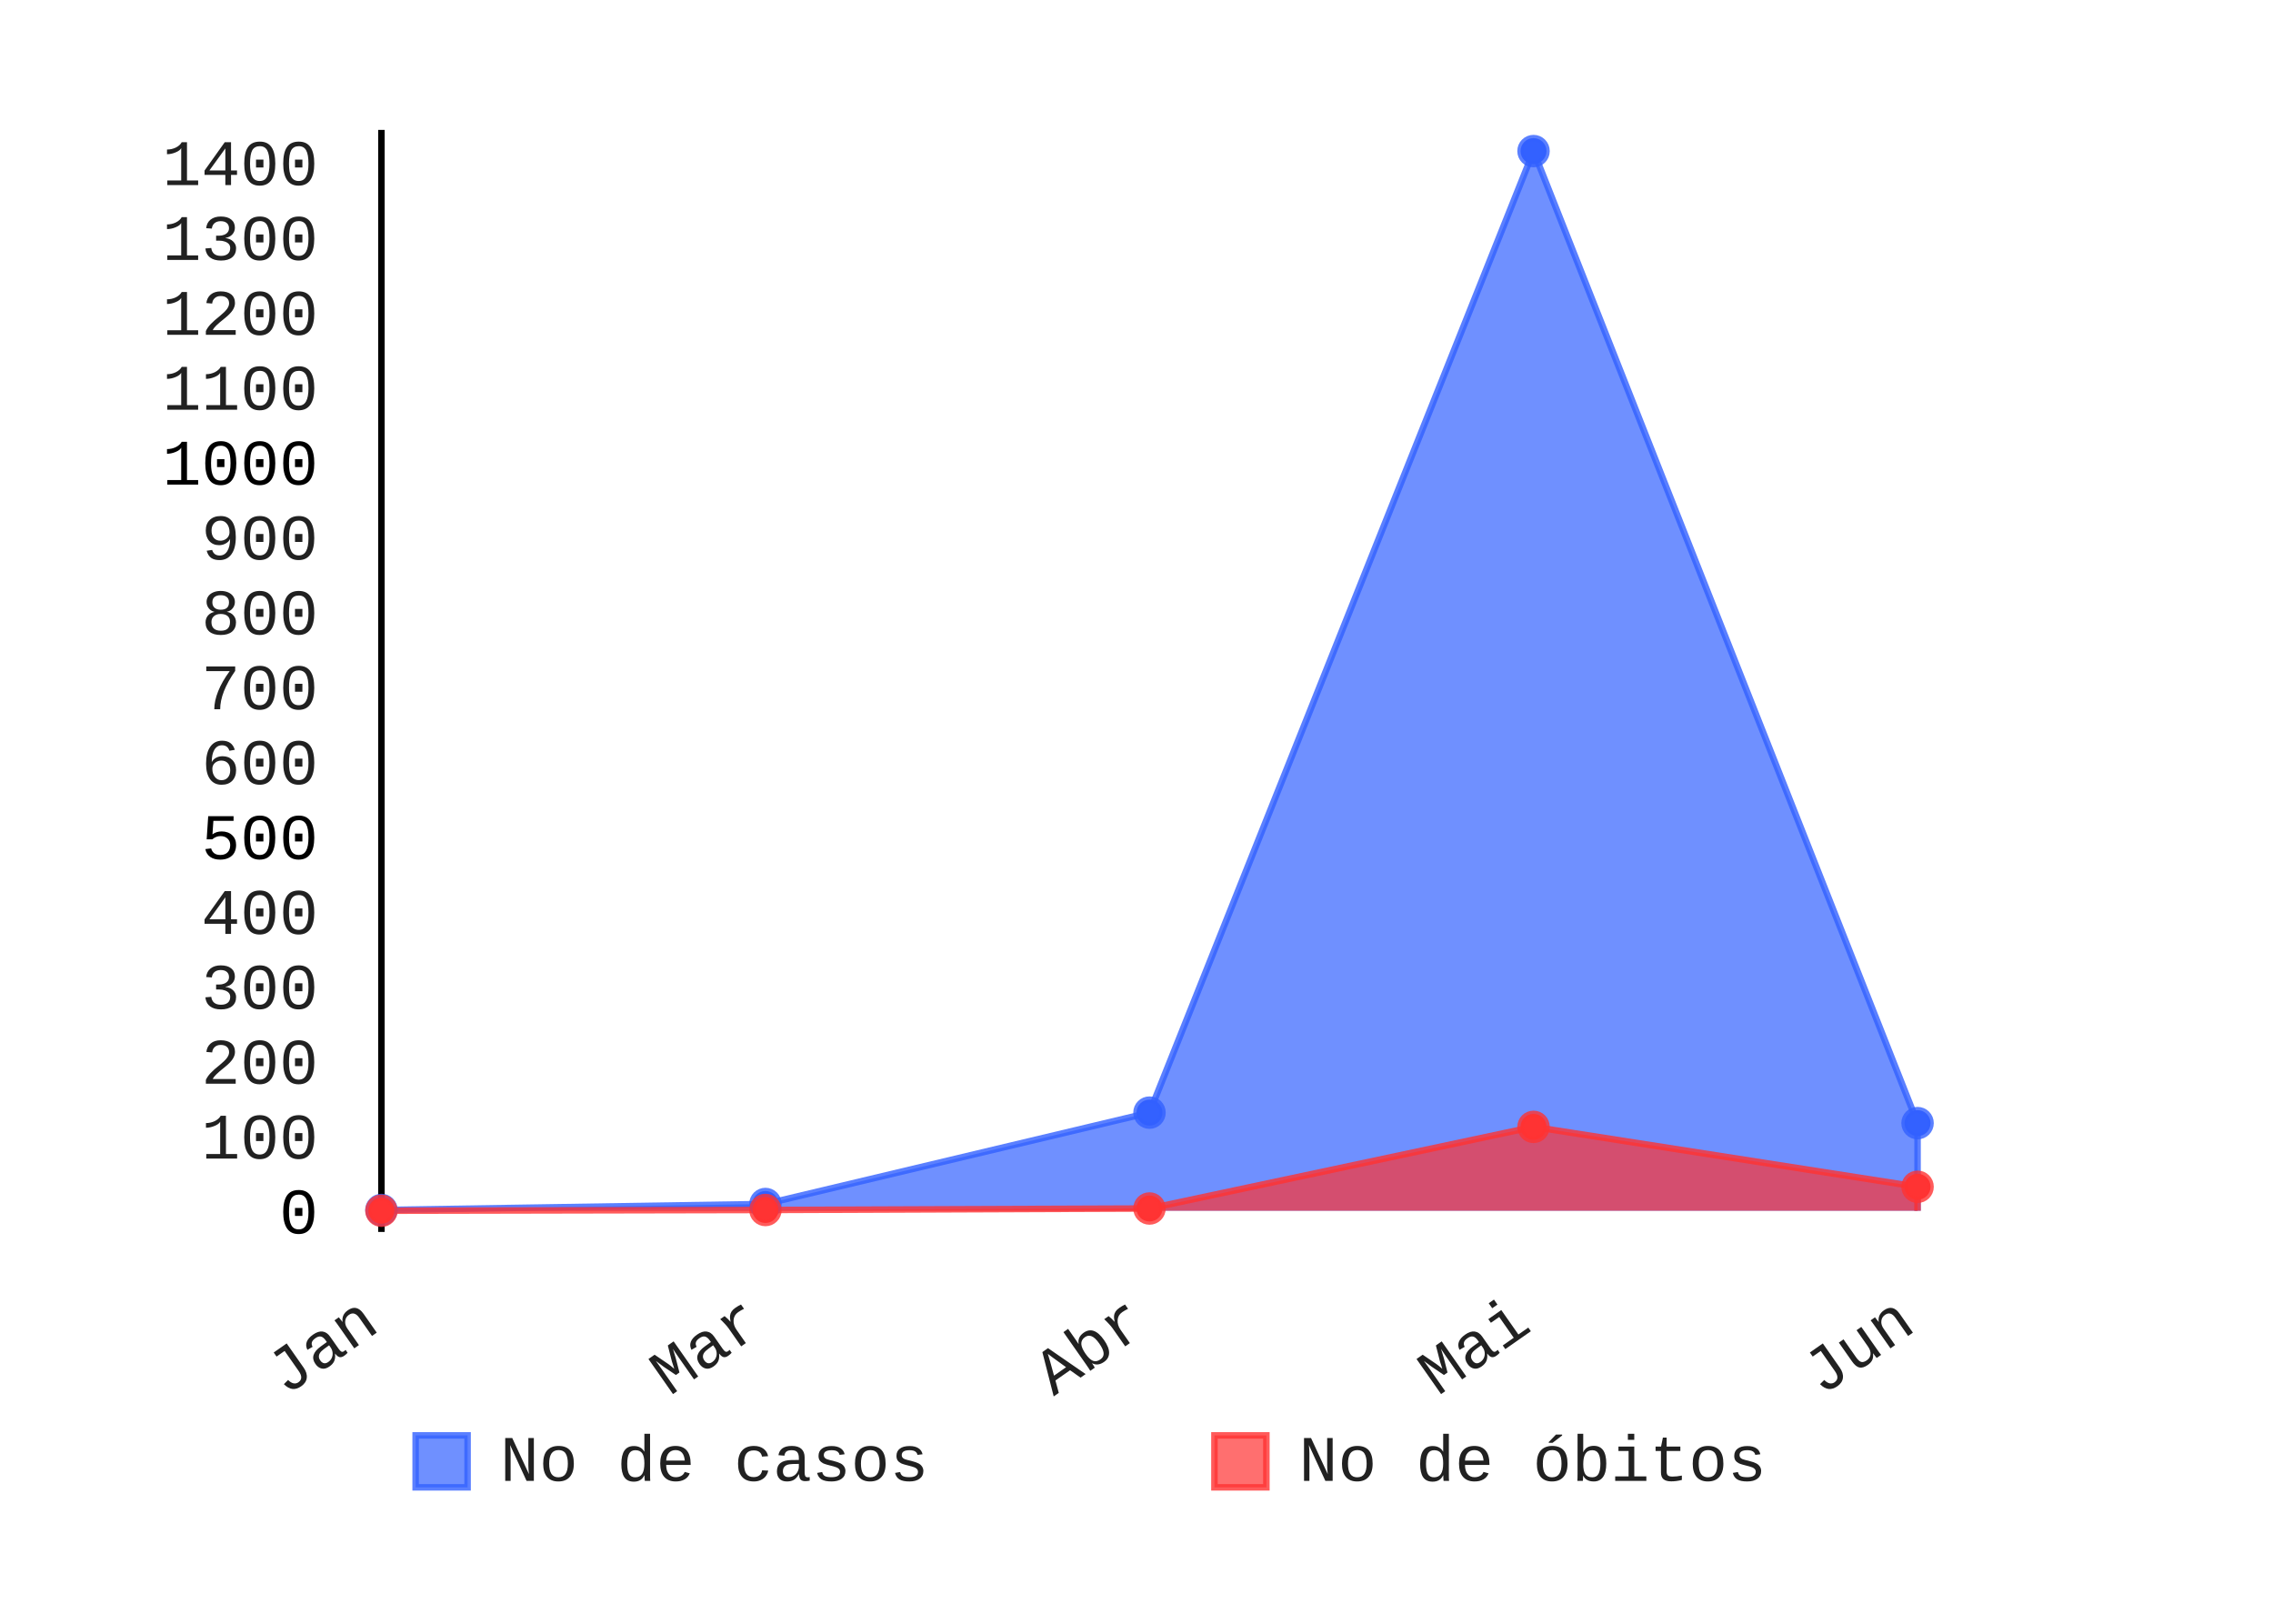
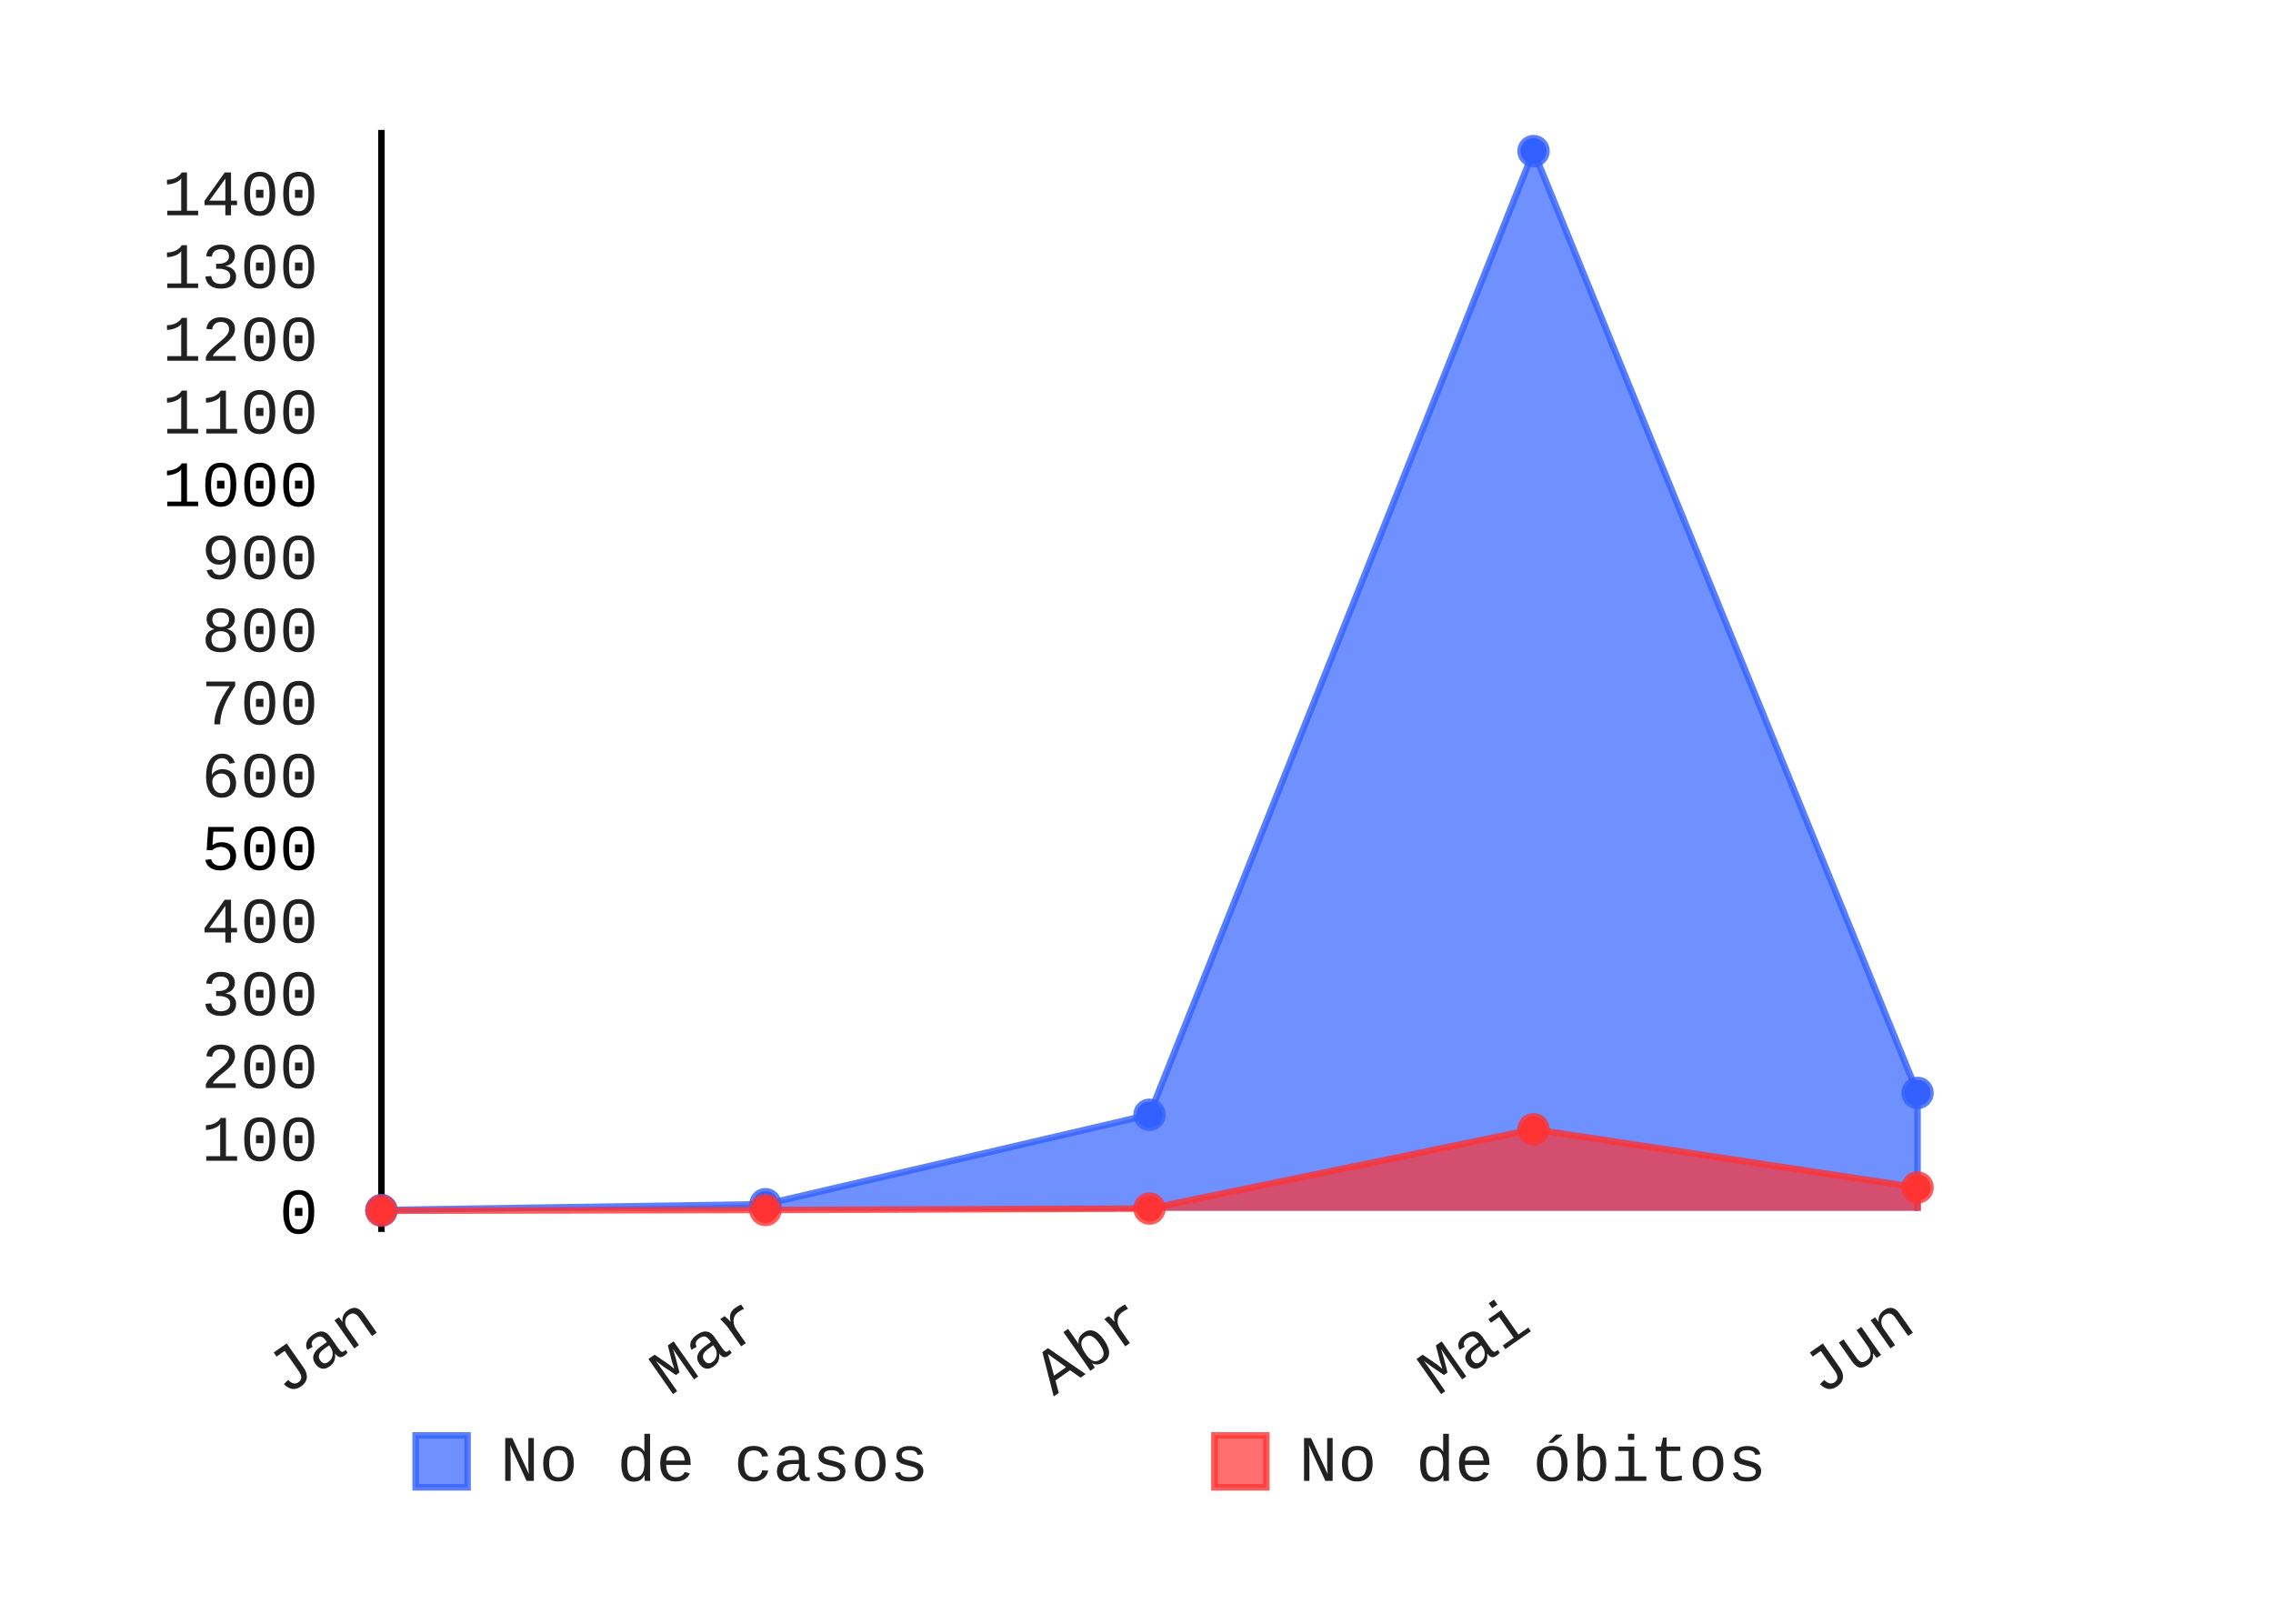
- <svg xmlns="http://www.w3.org/2000/svg" class="pygal-chart" height="250" id="chart-568823a1-7dd6-43f9-8740-ef4eba43254d" viewBox="0 0 350 250" width="350">
+ <svg xmlns="http://www.w3.org/2000/svg" class="pygal-chart" height="250" id="chart-33303c99-e180-4e54-beb0-1e486b801a0d" viewBox="0 0 350 250" width="350">
  <defs>
-     <style type="text/css">#chart-568823a1-7dd6-43f9-8740-ef4eba43254d{-webkit-user-select:none;-webkit-font-smoothing:antialiased;font-family:Consolas,"Liberation Mono",Menlo,Courier,monospace}#chart-568823a1-7dd6-43f9-8740-ef4eba43254d .title{font-family:Consolas,"Liberation Mono",Menlo,Courier,monospace;font-size:8px}#chart-568823a1-7dd6-43f9-8740-ef4eba43254d .legends .legend text{font-family:Consolas,"Liberation Mono",Menlo,Courier,monospace;font-size:10px}#chart-568823a1-7dd6-43f9-8740-ef4eba43254d .axis text{font-family:Consolas,"Liberation Mono",Menlo,Courier,monospace;font-size:10px}#chart-568823a1-7dd6-43f9-8740-ef4eba43254d .axis text.major{font-family:Consolas,"Liberation Mono",Menlo,Courier,monospace;font-size:10px}#chart-568823a1-7dd6-43f9-8740-ef4eba43254d .text-overlay text.value{font-family:Consolas,"Liberation Mono",Menlo,Courier,monospace;font-size:16px}#chart-568823a1-7dd6-43f9-8740-ef4eba43254d .text-overlay text.label{font-family:Consolas,"Liberation Mono",Menlo,Courier,monospace;font-size:10px}#chart-568823a1-7dd6-43f9-8740-ef4eba43254d .tooltip{font-family:Consolas,"Liberation Mono",Menlo,Courier,monospace;font-size:12px}#chart-568823a1-7dd6-43f9-8740-ef4eba43254d text.no_data{font-family:Consolas,"Liberation Mono",Menlo,Courier,monospace;font-size:64px}
- #chart-568823a1-7dd6-43f9-8740-ef4eba43254d{background-color:transparent}#chart-568823a1-7dd6-43f9-8740-ef4eba43254d path,#chart-568823a1-7dd6-43f9-8740-ef4eba43254d line,#chart-568823a1-7dd6-43f9-8740-ef4eba43254d rect,#chart-568823a1-7dd6-43f9-8740-ef4eba43254d circle{-webkit-transition:150ms;-moz-transition:150ms;transition:150ms}#chart-568823a1-7dd6-43f9-8740-ef4eba43254d .graph &gt; .background{fill:transparent}#chart-568823a1-7dd6-43f9-8740-ef4eba43254d .plot &gt; .background{fill:rgba(255,255,255,1)}#chart-568823a1-7dd6-43f9-8740-ef4eba43254d .graph{fill:rgba(0,0,0,.87)}#chart-568823a1-7dd6-43f9-8740-ef4eba43254d text.no_data{fill:rgba(0,0,0,1)}#chart-568823a1-7dd6-43f9-8740-ef4eba43254d .title{fill:rgba(0,0,0,1)}#chart-568823a1-7dd6-43f9-8740-ef4eba43254d .legends .legend text{fill:rgba(0,0,0,.87)}#chart-568823a1-7dd6-43f9-8740-ef4eba43254d .legends .legend:hover text{fill:rgba(0,0,0,1)}#chart-568823a1-7dd6-43f9-8740-ef4eba43254d .axis .line{stroke:rgba(0,0,0,1)}#chart-568823a1-7dd6-43f9-8740-ef4eba43254d .axis .guide.line{stroke:rgba(0,0,0,.54)}#chart-568823a1-7dd6-43f9-8740-ef4eba43254d .axis .major.line{stroke:rgba(0,0,0,.87)}#chart-568823a1-7dd6-43f9-8740-ef4eba43254d .axis text.major{fill:rgba(0,0,0,1)}#chart-568823a1-7dd6-43f9-8740-ef4eba43254d .axis.y .guides:hover .guide.line,#chart-568823a1-7dd6-43f9-8740-ef4eba43254d .line-graph .axis.x .guides:hover .guide.line,#chart-568823a1-7dd6-43f9-8740-ef4eba43254d .stackedline-graph .axis.x .guides:hover .guide.line,#chart-568823a1-7dd6-43f9-8740-ef4eba43254d .xy-graph .axis.x .guides:hover .guide.line{stroke:rgba(0,0,0,1)}#chart-568823a1-7dd6-43f9-8740-ef4eba43254d .axis .guides:hover text{fill:rgba(0,0,0,1)}#chart-568823a1-7dd6-43f9-8740-ef4eba43254d .reactive{fill-opacity:.7;stroke-opacity:.8}#chart-568823a1-7dd6-43f9-8740-ef4eba43254d .ci{stroke:rgba(0,0,0,.87)}#chart-568823a1-7dd6-43f9-8740-ef4eba43254d .reactive.active,#chart-568823a1-7dd6-43f9-8740-ef4eba43254d .active .reactive{fill-opacity:.8;stroke-opacity:.9;stroke-width:4}#chart-568823a1-7dd6-43f9-8740-ef4eba43254d .ci .reactive.active{stroke-width:1.5}#chart-568823a1-7dd6-43f9-8740-ef4eba43254d .series text{fill:rgba(0,0,0,1)}#chart-568823a1-7dd6-43f9-8740-ef4eba43254d .tooltip rect{fill:rgba(255,255,255,1);stroke:rgba(0,0,0,1);-webkit-transition:opacity 150ms;-moz-transition:opacity 150ms;transition:opacity 150ms}#chart-568823a1-7dd6-43f9-8740-ef4eba43254d .tooltip .label{fill:rgba(0,0,0,.87)}#chart-568823a1-7dd6-43f9-8740-ef4eba43254d .tooltip .label{fill:rgba(0,0,0,.87)}#chart-568823a1-7dd6-43f9-8740-ef4eba43254d .tooltip .legend{font-size:.8em;fill:rgba(0,0,0,.54)}#chart-568823a1-7dd6-43f9-8740-ef4eba43254d .tooltip .x_label{font-size:.6em;fill:rgba(0,0,0,1)}#chart-568823a1-7dd6-43f9-8740-ef4eba43254d .tooltip .xlink{font-size:.5em;text-decoration:underline}#chart-568823a1-7dd6-43f9-8740-ef4eba43254d .tooltip .value{font-size:1.5em}#chart-568823a1-7dd6-43f9-8740-ef4eba43254d .bound{font-size:.5em}#chart-568823a1-7dd6-43f9-8740-ef4eba43254d .max-value{font-size:.75em;fill:rgba(0,0,0,.54)}#chart-568823a1-7dd6-43f9-8740-ef4eba43254d .map-element{fill:rgba(255,255,255,1);stroke:rgba(0,0,0,.54) !important}#chart-568823a1-7dd6-43f9-8740-ef4eba43254d .map-element .reactive{fill-opacity:inherit;stroke-opacity:inherit}#chart-568823a1-7dd6-43f9-8740-ef4eba43254d .color-0,#chart-568823a1-7dd6-43f9-8740-ef4eba43254d .color-0 a:visited{stroke:#3361FF;fill:#3361FF}#chart-568823a1-7dd6-43f9-8740-ef4eba43254d .color-1,#chart-568823a1-7dd6-43f9-8740-ef4eba43254d .color-1 a:visited{stroke:#FF3333;fill:#FF3333}#chart-568823a1-7dd6-43f9-8740-ef4eba43254d .text-overlay .color-0 text{fill:black}#chart-568823a1-7dd6-43f9-8740-ef4eba43254d .text-overlay .color-1 text{fill:black}
- #chart-568823a1-7dd6-43f9-8740-ef4eba43254d text.no_data{text-anchor:middle}#chart-568823a1-7dd6-43f9-8740-ef4eba43254d .guide.line{fill:none}#chart-568823a1-7dd6-43f9-8740-ef4eba43254d .centered{text-anchor:middle}#chart-568823a1-7dd6-43f9-8740-ef4eba43254d .title{text-anchor:middle}#chart-568823a1-7dd6-43f9-8740-ef4eba43254d .legends .legend text{fill-opacity:1}#chart-568823a1-7dd6-43f9-8740-ef4eba43254d .axis.x text{text-anchor:middle}#chart-568823a1-7dd6-43f9-8740-ef4eba43254d .axis.x:not(.web) text[transform]{text-anchor:start}#chart-568823a1-7dd6-43f9-8740-ef4eba43254d .axis.x:not(.web) text[transform].backwards{text-anchor:end}#chart-568823a1-7dd6-43f9-8740-ef4eba43254d .axis.y text{text-anchor:end}#chart-568823a1-7dd6-43f9-8740-ef4eba43254d .axis.y text[transform].backwards{text-anchor:start}#chart-568823a1-7dd6-43f9-8740-ef4eba43254d .axis.y2 text{text-anchor:start}#chart-568823a1-7dd6-43f9-8740-ef4eba43254d .axis.y2 text[transform].backwards{text-anchor:end}#chart-568823a1-7dd6-43f9-8740-ef4eba43254d .axis .guide.line{stroke-dasharray:4,4}#chart-568823a1-7dd6-43f9-8740-ef4eba43254d .axis .major.guide.line{stroke-dasharray:6,6}#chart-568823a1-7dd6-43f9-8740-ef4eba43254d .horizontal .axis.y .guide.line,#chart-568823a1-7dd6-43f9-8740-ef4eba43254d .horizontal .axis.y2 .guide.line,#chart-568823a1-7dd6-43f9-8740-ef4eba43254d .vertical .axis.x .guide.line{opacity:0}#chart-568823a1-7dd6-43f9-8740-ef4eba43254d .horizontal .axis.always_show .guide.line,#chart-568823a1-7dd6-43f9-8740-ef4eba43254d .vertical .axis.always_show .guide.line{opacity:1 !important}#chart-568823a1-7dd6-43f9-8740-ef4eba43254d .axis.y .guides:hover .guide.line,#chart-568823a1-7dd6-43f9-8740-ef4eba43254d .axis.y2 .guides:hover .guide.line,#chart-568823a1-7dd6-43f9-8740-ef4eba43254d .axis.x .guides:hover .guide.line{opacity:1}#chart-568823a1-7dd6-43f9-8740-ef4eba43254d .axis .guides:hover text{opacity:1}#chart-568823a1-7dd6-43f9-8740-ef4eba43254d .nofill{fill:none}#chart-568823a1-7dd6-43f9-8740-ef4eba43254d .subtle-fill{fill-opacity:.2}#chart-568823a1-7dd6-43f9-8740-ef4eba43254d .dot{stroke-width:1px;fill-opacity:1}#chart-568823a1-7dd6-43f9-8740-ef4eba43254d .dot.active{stroke-width:5px}#chart-568823a1-7dd6-43f9-8740-ef4eba43254d .dot.negative{fill:transparent}#chart-568823a1-7dd6-43f9-8740-ef4eba43254d text,#chart-568823a1-7dd6-43f9-8740-ef4eba43254d tspan{stroke:none !important}#chart-568823a1-7dd6-43f9-8740-ef4eba43254d .series text.active{opacity:1}#chart-568823a1-7dd6-43f9-8740-ef4eba43254d .tooltip rect{fill-opacity:.95;stroke-width:.5}#chart-568823a1-7dd6-43f9-8740-ef4eba43254d .tooltip text{fill-opacity:1}#chart-568823a1-7dd6-43f9-8740-ef4eba43254d .showable{visibility:hidden}#chart-568823a1-7dd6-43f9-8740-ef4eba43254d .showable.shown{visibility:visible}#chart-568823a1-7dd6-43f9-8740-ef4eba43254d .gauge-background{fill:rgba(229,229,229,1);stroke:none}#chart-568823a1-7dd6-43f9-8740-ef4eba43254d .bg-lines{stroke:transparent;stroke-width:2px}</style>
+     <style type="text/css">#chart-33303c99-e180-4e54-beb0-1e486b801a0d{-webkit-user-select:none;-webkit-font-smoothing:antialiased;font-family:Consolas,"Liberation Mono",Menlo,Courier,monospace}#chart-33303c99-e180-4e54-beb0-1e486b801a0d .title{font-family:Consolas,"Liberation Mono",Menlo,Courier,monospace;font-size:8px}#chart-33303c99-e180-4e54-beb0-1e486b801a0d .legends .legend text{font-family:Consolas,"Liberation Mono",Menlo,Courier,monospace;font-size:10px}#chart-33303c99-e180-4e54-beb0-1e486b801a0d .axis text{font-family:Consolas,"Liberation Mono",Menlo,Courier,monospace;font-size:10px}#chart-33303c99-e180-4e54-beb0-1e486b801a0d .axis text.major{font-family:Consolas,"Liberation Mono",Menlo,Courier,monospace;font-size:10px}#chart-33303c99-e180-4e54-beb0-1e486b801a0d .text-overlay text.value{font-family:Consolas,"Liberation Mono",Menlo,Courier,monospace;font-size:16px}#chart-33303c99-e180-4e54-beb0-1e486b801a0d .text-overlay text.label{font-family:Consolas,"Liberation Mono",Menlo,Courier,monospace;font-size:10px}#chart-33303c99-e180-4e54-beb0-1e486b801a0d .tooltip{font-family:Consolas,"Liberation Mono",Menlo,Courier,monospace;font-size:12px}#chart-33303c99-e180-4e54-beb0-1e486b801a0d text.no_data{font-family:Consolas,"Liberation Mono",Menlo,Courier,monospace;font-size:64px}
+ #chart-33303c99-e180-4e54-beb0-1e486b801a0d{background-color:transparent}#chart-33303c99-e180-4e54-beb0-1e486b801a0d path,#chart-33303c99-e180-4e54-beb0-1e486b801a0d line,#chart-33303c99-e180-4e54-beb0-1e486b801a0d rect,#chart-33303c99-e180-4e54-beb0-1e486b801a0d circle{-webkit-transition:150ms;-moz-transition:150ms;transition:150ms}#chart-33303c99-e180-4e54-beb0-1e486b801a0d .graph &gt; .background{fill:transparent}#chart-33303c99-e180-4e54-beb0-1e486b801a0d .plot &gt; .background{fill:rgba(255,255,255,1)}#chart-33303c99-e180-4e54-beb0-1e486b801a0d .graph{fill:rgba(0,0,0,.87)}#chart-33303c99-e180-4e54-beb0-1e486b801a0d text.no_data{fill:rgba(0,0,0,1)}#chart-33303c99-e180-4e54-beb0-1e486b801a0d .title{fill:rgba(0,0,0,1)}#chart-33303c99-e180-4e54-beb0-1e486b801a0d .legends .legend text{fill:rgba(0,0,0,.87)}#chart-33303c99-e180-4e54-beb0-1e486b801a0d .legends .legend:hover text{fill:rgba(0,0,0,1)}#chart-33303c99-e180-4e54-beb0-1e486b801a0d .axis .line{stroke:rgba(0,0,0,1)}#chart-33303c99-e180-4e54-beb0-1e486b801a0d .axis .guide.line{stroke:rgba(0,0,0,.54)}#chart-33303c99-e180-4e54-beb0-1e486b801a0d .axis .major.line{stroke:rgba(0,0,0,.87)}#chart-33303c99-e180-4e54-beb0-1e486b801a0d .axis text.major{fill:rgba(0,0,0,1)}#chart-33303c99-e180-4e54-beb0-1e486b801a0d .axis.y .guides:hover .guide.line,#chart-33303c99-e180-4e54-beb0-1e486b801a0d .line-graph .axis.x .guides:hover .guide.line,#chart-33303c99-e180-4e54-beb0-1e486b801a0d .stackedline-graph .axis.x .guides:hover .guide.line,#chart-33303c99-e180-4e54-beb0-1e486b801a0d .xy-graph .axis.x .guides:hover .guide.line{stroke:rgba(0,0,0,1)}#chart-33303c99-e180-4e54-beb0-1e486b801a0d .axis .guides:hover text{fill:rgba(0,0,0,1)}#chart-33303c99-e180-4e54-beb0-1e486b801a0d .reactive{fill-opacity:.7;stroke-opacity:.8}#chart-33303c99-e180-4e54-beb0-1e486b801a0d .ci{stroke:rgba(0,0,0,.87)}#chart-33303c99-e180-4e54-beb0-1e486b801a0d .reactive.active,#chart-33303c99-e180-4e54-beb0-1e486b801a0d .active .reactive{fill-opacity:.8;stroke-opacity:.9;stroke-width:4}#chart-33303c99-e180-4e54-beb0-1e486b801a0d .ci .reactive.active{stroke-width:1.5}#chart-33303c99-e180-4e54-beb0-1e486b801a0d .series text{fill:rgba(0,0,0,1)}#chart-33303c99-e180-4e54-beb0-1e486b801a0d .tooltip rect{fill:rgba(255,255,255,1);stroke:rgba(0,0,0,1);-webkit-transition:opacity 150ms;-moz-transition:opacity 150ms;transition:opacity 150ms}#chart-33303c99-e180-4e54-beb0-1e486b801a0d .tooltip .label{fill:rgba(0,0,0,.87)}#chart-33303c99-e180-4e54-beb0-1e486b801a0d .tooltip .label{fill:rgba(0,0,0,.87)}#chart-33303c99-e180-4e54-beb0-1e486b801a0d .tooltip .legend{font-size:.8em;fill:rgba(0,0,0,.54)}#chart-33303c99-e180-4e54-beb0-1e486b801a0d .tooltip .x_label{font-size:.6em;fill:rgba(0,0,0,1)}#chart-33303c99-e180-4e54-beb0-1e486b801a0d .tooltip .xlink{font-size:.5em;text-decoration:underline}#chart-33303c99-e180-4e54-beb0-1e486b801a0d .tooltip .value{font-size:1.5em}#chart-33303c99-e180-4e54-beb0-1e486b801a0d .bound{font-size:.5em}#chart-33303c99-e180-4e54-beb0-1e486b801a0d .max-value{font-size:.75em;fill:rgba(0,0,0,.54)}#chart-33303c99-e180-4e54-beb0-1e486b801a0d .map-element{fill:rgba(255,255,255,1);stroke:rgba(0,0,0,.54) !important}#chart-33303c99-e180-4e54-beb0-1e486b801a0d .map-element .reactive{fill-opacity:inherit;stroke-opacity:inherit}#chart-33303c99-e180-4e54-beb0-1e486b801a0d .color-0,#chart-33303c99-e180-4e54-beb0-1e486b801a0d .color-0 a:visited{stroke:#3361FF;fill:#3361FF}#chart-33303c99-e180-4e54-beb0-1e486b801a0d .color-1,#chart-33303c99-e180-4e54-beb0-1e486b801a0d .color-1 a:visited{stroke:#FF3333;fill:#FF3333}#chart-33303c99-e180-4e54-beb0-1e486b801a0d .text-overlay .color-0 text{fill:black}#chart-33303c99-e180-4e54-beb0-1e486b801a0d .text-overlay .color-1 text{fill:black}
+ #chart-33303c99-e180-4e54-beb0-1e486b801a0d text.no_data{text-anchor:middle}#chart-33303c99-e180-4e54-beb0-1e486b801a0d .guide.line{fill:none}#chart-33303c99-e180-4e54-beb0-1e486b801a0d .centered{text-anchor:middle}#chart-33303c99-e180-4e54-beb0-1e486b801a0d .title{text-anchor:middle}#chart-33303c99-e180-4e54-beb0-1e486b801a0d .legends .legend text{fill-opacity:1}#chart-33303c99-e180-4e54-beb0-1e486b801a0d .axis.x text{text-anchor:middle}#chart-33303c99-e180-4e54-beb0-1e486b801a0d .axis.x:not(.web) text[transform]{text-anchor:start}#chart-33303c99-e180-4e54-beb0-1e486b801a0d .axis.x:not(.web) text[transform].backwards{text-anchor:end}#chart-33303c99-e180-4e54-beb0-1e486b801a0d .axis.y text{text-anchor:end}#chart-33303c99-e180-4e54-beb0-1e486b801a0d .axis.y text[transform].backwards{text-anchor:start}#chart-33303c99-e180-4e54-beb0-1e486b801a0d .axis.y2 text{text-anchor:start}#chart-33303c99-e180-4e54-beb0-1e486b801a0d .axis.y2 text[transform].backwards{text-anchor:end}#chart-33303c99-e180-4e54-beb0-1e486b801a0d .axis .guide.line{stroke-dasharray:4,4}#chart-33303c99-e180-4e54-beb0-1e486b801a0d .axis .major.guide.line{stroke-dasharray:6,6}#chart-33303c99-e180-4e54-beb0-1e486b801a0d .horizontal .axis.y .guide.line,#chart-33303c99-e180-4e54-beb0-1e486b801a0d .horizontal .axis.y2 .guide.line,#chart-33303c99-e180-4e54-beb0-1e486b801a0d .vertical .axis.x .guide.line{opacity:0}#chart-33303c99-e180-4e54-beb0-1e486b801a0d .horizontal .axis.always_show .guide.line,#chart-33303c99-e180-4e54-beb0-1e486b801a0d .vertical .axis.always_show .guide.line{opacity:1 !important}#chart-33303c99-e180-4e54-beb0-1e486b801a0d .axis.y .guides:hover .guide.line,#chart-33303c99-e180-4e54-beb0-1e486b801a0d .axis.y2 .guides:hover .guide.line,#chart-33303c99-e180-4e54-beb0-1e486b801a0d .axis.x .guides:hover .guide.line{opacity:1}#chart-33303c99-e180-4e54-beb0-1e486b801a0d .axis .guides:hover text{opacity:1}#chart-33303c99-e180-4e54-beb0-1e486b801a0d .nofill{fill:none}#chart-33303c99-e180-4e54-beb0-1e486b801a0d .subtle-fill{fill-opacity:.2}#chart-33303c99-e180-4e54-beb0-1e486b801a0d .dot{stroke-width:1px;fill-opacity:1}#chart-33303c99-e180-4e54-beb0-1e486b801a0d .dot.active{stroke-width:5px}#chart-33303c99-e180-4e54-beb0-1e486b801a0d .dot.negative{fill:transparent}#chart-33303c99-e180-4e54-beb0-1e486b801a0d text,#chart-33303c99-e180-4e54-beb0-1e486b801a0d tspan{stroke:none !important}#chart-33303c99-e180-4e54-beb0-1e486b801a0d .series text.active{opacity:1}#chart-33303c99-e180-4e54-beb0-1e486b801a0d .tooltip rect{fill-opacity:.95;stroke-width:.5}#chart-33303c99-e180-4e54-beb0-1e486b801a0d .tooltip text{fill-opacity:1}#chart-33303c99-e180-4e54-beb0-1e486b801a0d .showable{visibility:hidden}#chart-33303c99-e180-4e54-beb0-1e486b801a0d .showable.shown{visibility:visible}#chart-33303c99-e180-4e54-beb0-1e486b801a0d .gauge-background{fill:rgba(229,229,229,1);stroke:none}#chart-33303c99-e180-4e54-beb0-1e486b801a0d .bg-lines{stroke:transparent;stroke-width:2px}</style>
  </defs>
  <g class="graph line-graph vertical">
    <rect class="background" height="250" width="350" x="0" y="0" />
    <g class="plot" transform="translate(54, 20)">
      <rect class="background" height="169.676" width="246.0" x="0" y="0" />
      <g class="axis y">
        <g class="guides">
          <text class="major" x="-5" y="169.913">0</text>
        </g>
        <g class="guides">
-           <text class="" x="-5" y="158.383">100</text>
+           <text class="" x="-5" y="158.715">100</text>
        </g>
        <g class="guides">
-           <text class="" x="-5" y="146.853">200</text>
+           <text class="" x="-5" y="147.517">200</text>
        </g>
        <g class="guides">
-           <text class="" x="-5" y="135.323">300</text>
+           <text class="" x="-5" y="136.32">300</text>
        </g>
        <g class="guides">
-           <text class="" x="-5" y="123.793">400</text>
+           <text class="" x="-5" y="125.122">400</text>
        </g>
        <g class="guides">
-           <text class="major" x="-5" y="112.263">500</text>
+           <text class="major" x="-5" y="113.924">500</text>
        </g>
        <g class="guides">
-           <text class="" x="-5" y="100.733">600</text>
+           <text class="" x="-5" y="102.727">600</text>
        </g>
        <g class="guides">
-           <text class="" x="-5" y="89.203">700</text>
+           <text class="" x="-5" y="91.529">700</text>
        </g>
        <g class="guides">
-           <text class="" x="-5" y="77.673">800</text>
+           <text class="" x="-5" y="80.331">800</text>
        </g>
        <g class="guides">
-           <text class="" x="-5" y="66.143">900</text>
+           <text class="" x="-5" y="69.134">900</text>
        </g>
        <g class="guides">
-           <text class="major" x="-5" y="54.613">1000</text>
+           <text class="major" x="-5" y="57.936">1000</text>
        </g>
        <g class="guides">
-           <text class="" x="-5" y="43.083">1100</text>
+           <text class="" x="-5" y="46.739">1100</text>
        </g>
        <g class="guides">
-           <text class="" x="-5" y="31.553">1200</text>
+           <text class="" x="-5" y="35.541">1200</text>
        </g>
        <g class="guides">
-           <text class="" x="-5" y="20.023">1300</text>
+           <text class="" x="-5" y="24.343">1300</text>
        </g>
        <g class="guides">
-           <text class="" x="-5" y="8.492">1400</text>
+           <text class="" x="-5" y="13.146">1400</text>
        </g>
      </g>
      <g class="axis x">
        <g class="guides">
          <path class="line" d="M4.731 0 v169.676" />
          <text class="backwards" transform="rotate(325 4.730769 184.6756)" x="4.731" y="184.676">Jan</text>
        </g>
        <g class="guides">
          <path class="guide line" d="M63.865 0 v169.676" />
          <text class="backwards" transform="rotate(325 63.86539 184.6756)" x="63.865" y="184.676">Mar</text>
        </g>
        <g class="guides">
          <path class="guide line" d="M123 0 v169.676" />
          <text class="backwards" transform="rotate(325 123 184.6756)" x="123.0" y="184.676">Abr</text>
        </g>
        <g class="guides">
          <path class="guide line" d="M182.135 0 v169.676" />
          <text class="backwards" transform="rotate(325 182.1346 184.6756)" x="182.135" y="184.676">Mai</text>
        </g>
        <g class="guides">
          <path class="guide line" d="M241.269 0 v169.676" />
          <text class="backwards" transform="rotate(325 241.2692 184.6756)" x="241.269" y="184.676">Jun</text>
        </g>
      </g>
      <g class="series serie-0 color-0">
-         <path class="line reactive" d="M4.731 166.413 L4.731 166.297 63.865 165.375 123 151.308 182.135 3.263 241.269 152.923 241.269 166.413" />
+         <path class="line reactive" d="M4.731 166.413 L4.731 166.301 63.865 165.405 123 151.632 182.135 3.263 241.269 148.272 241.269 166.413" />
      </g>
      <g class="series serie-1 color-1">
-         <path class="line reactive" d="M4.731 166.413 L4.731 166.413 63.865 166.297 123 166.067 182.135 153.499 241.269 162.723 241.269 166.413" />
+         <path class="line reactive" d="M4.731 166.413 L4.731 166.413 63.865 166.301 123 166.077 182.135 153.871 241.269 162.829 241.269 166.413" />
      </g>
    </g>
    <g class="titles" />
    <g class="plot overlay" transform="translate(54, 20)">
      <g class="series serie-0 color-0">
        <g class="dots">
-           <circle class="dot reactive tooltip-trigger" cx="4.731" cy="166.297" r="2" />
+           <circle class="dot reactive tooltip-trigger" cx="4.731" cy="166.301" r="2" />
        </g>
        <g class="dots">
-           <circle class="dot reactive tooltip-trigger" cx="63.865" cy="165.375" r="2" />
+           <circle class="dot reactive tooltip-trigger" cx="63.865" cy="165.405" r="2" />
        </g>
        <g class="dots">
-           <circle class="dot reactive tooltip-trigger" cx="123.0" cy="151.308" r="2" />
+           <circle class="dot reactive tooltip-trigger" cx="123.0" cy="151.632" r="2" />
        </g>
        <g class="dots">
          <circle class="dot reactive tooltip-trigger" cx="182.135" cy="3.263" r="2" />
        </g>
        <g class="dots">
-           <circle class="dot reactive tooltip-trigger" cx="241.269" cy="152.923" r="2" />
+           <circle class="dot reactive tooltip-trigger" cx="241.269" cy="148.272" r="2" />
        </g>
      </g>
      <g class="series serie-1 color-1">
        <g class="dots">
          <circle class="dot reactive tooltip-trigger" cx="4.731" cy="166.413" r="2" />
        </g>
        <g class="dots">
-           <circle class="dot reactive tooltip-trigger" cx="63.865" cy="166.297" r="2" />
+           <circle class="dot reactive tooltip-trigger" cx="63.865" cy="166.301" r="2" />
        </g>
        <g class="dots">
-           <circle class="dot reactive tooltip-trigger" cx="123.0" cy="166.067" r="2" />
+           <circle class="dot reactive tooltip-trigger" cx="123.0" cy="166.077" r="2" />
        </g>
        <g class="dots">
-           <circle class="dot reactive tooltip-trigger" cx="182.135" cy="153.499" r="2" />
+           <circle class="dot reactive tooltip-trigger" cx="182.135" cy="153.871" r="2" />
        </g>
        <g class="dots">
-           <circle class="dot reactive tooltip-trigger" cx="241.269" cy="162.723" r="2" />
+           <circle class="dot reactive tooltip-trigger" cx="241.269" cy="162.829" r="2" />
        </g>
      </g>
    </g>
    <g class="plot text-overlay" transform="translate(54, 20)">
      <g class="series serie-0 color-0" />
      <g class="series serie-1 color-1" />
    </g>
    <g class="plot tooltip-overlay" transform="translate(54, 20)">
      <g class="tooltip" style="opacity: 0" transform="translate(0 0)">
        <rect class="tooltip-box" height="0" rx="10" ry="10" width="0" />
        <g class="text" />
      </g>
    </g>
    <g class="legends" transform="translate(64, 220)">
      <g class="legend reactive activate-serie" id="activate-serie-0">
        <rect class="color-0 reactive" height="8" width="8" x="0.0" y="1.0" />
        <text x="13.0" y="8.0">No de casos</text>
      </g>
      <g class="legend reactive activate-serie" id="activate-serie-1">
        <rect class="color-1 reactive" height="8" width="8" x="123.0" y="1.0" />
        <text x="136.0" y="8.0">No de óbitos</text>
      </g>
    </g>
  </g>
</svg>
